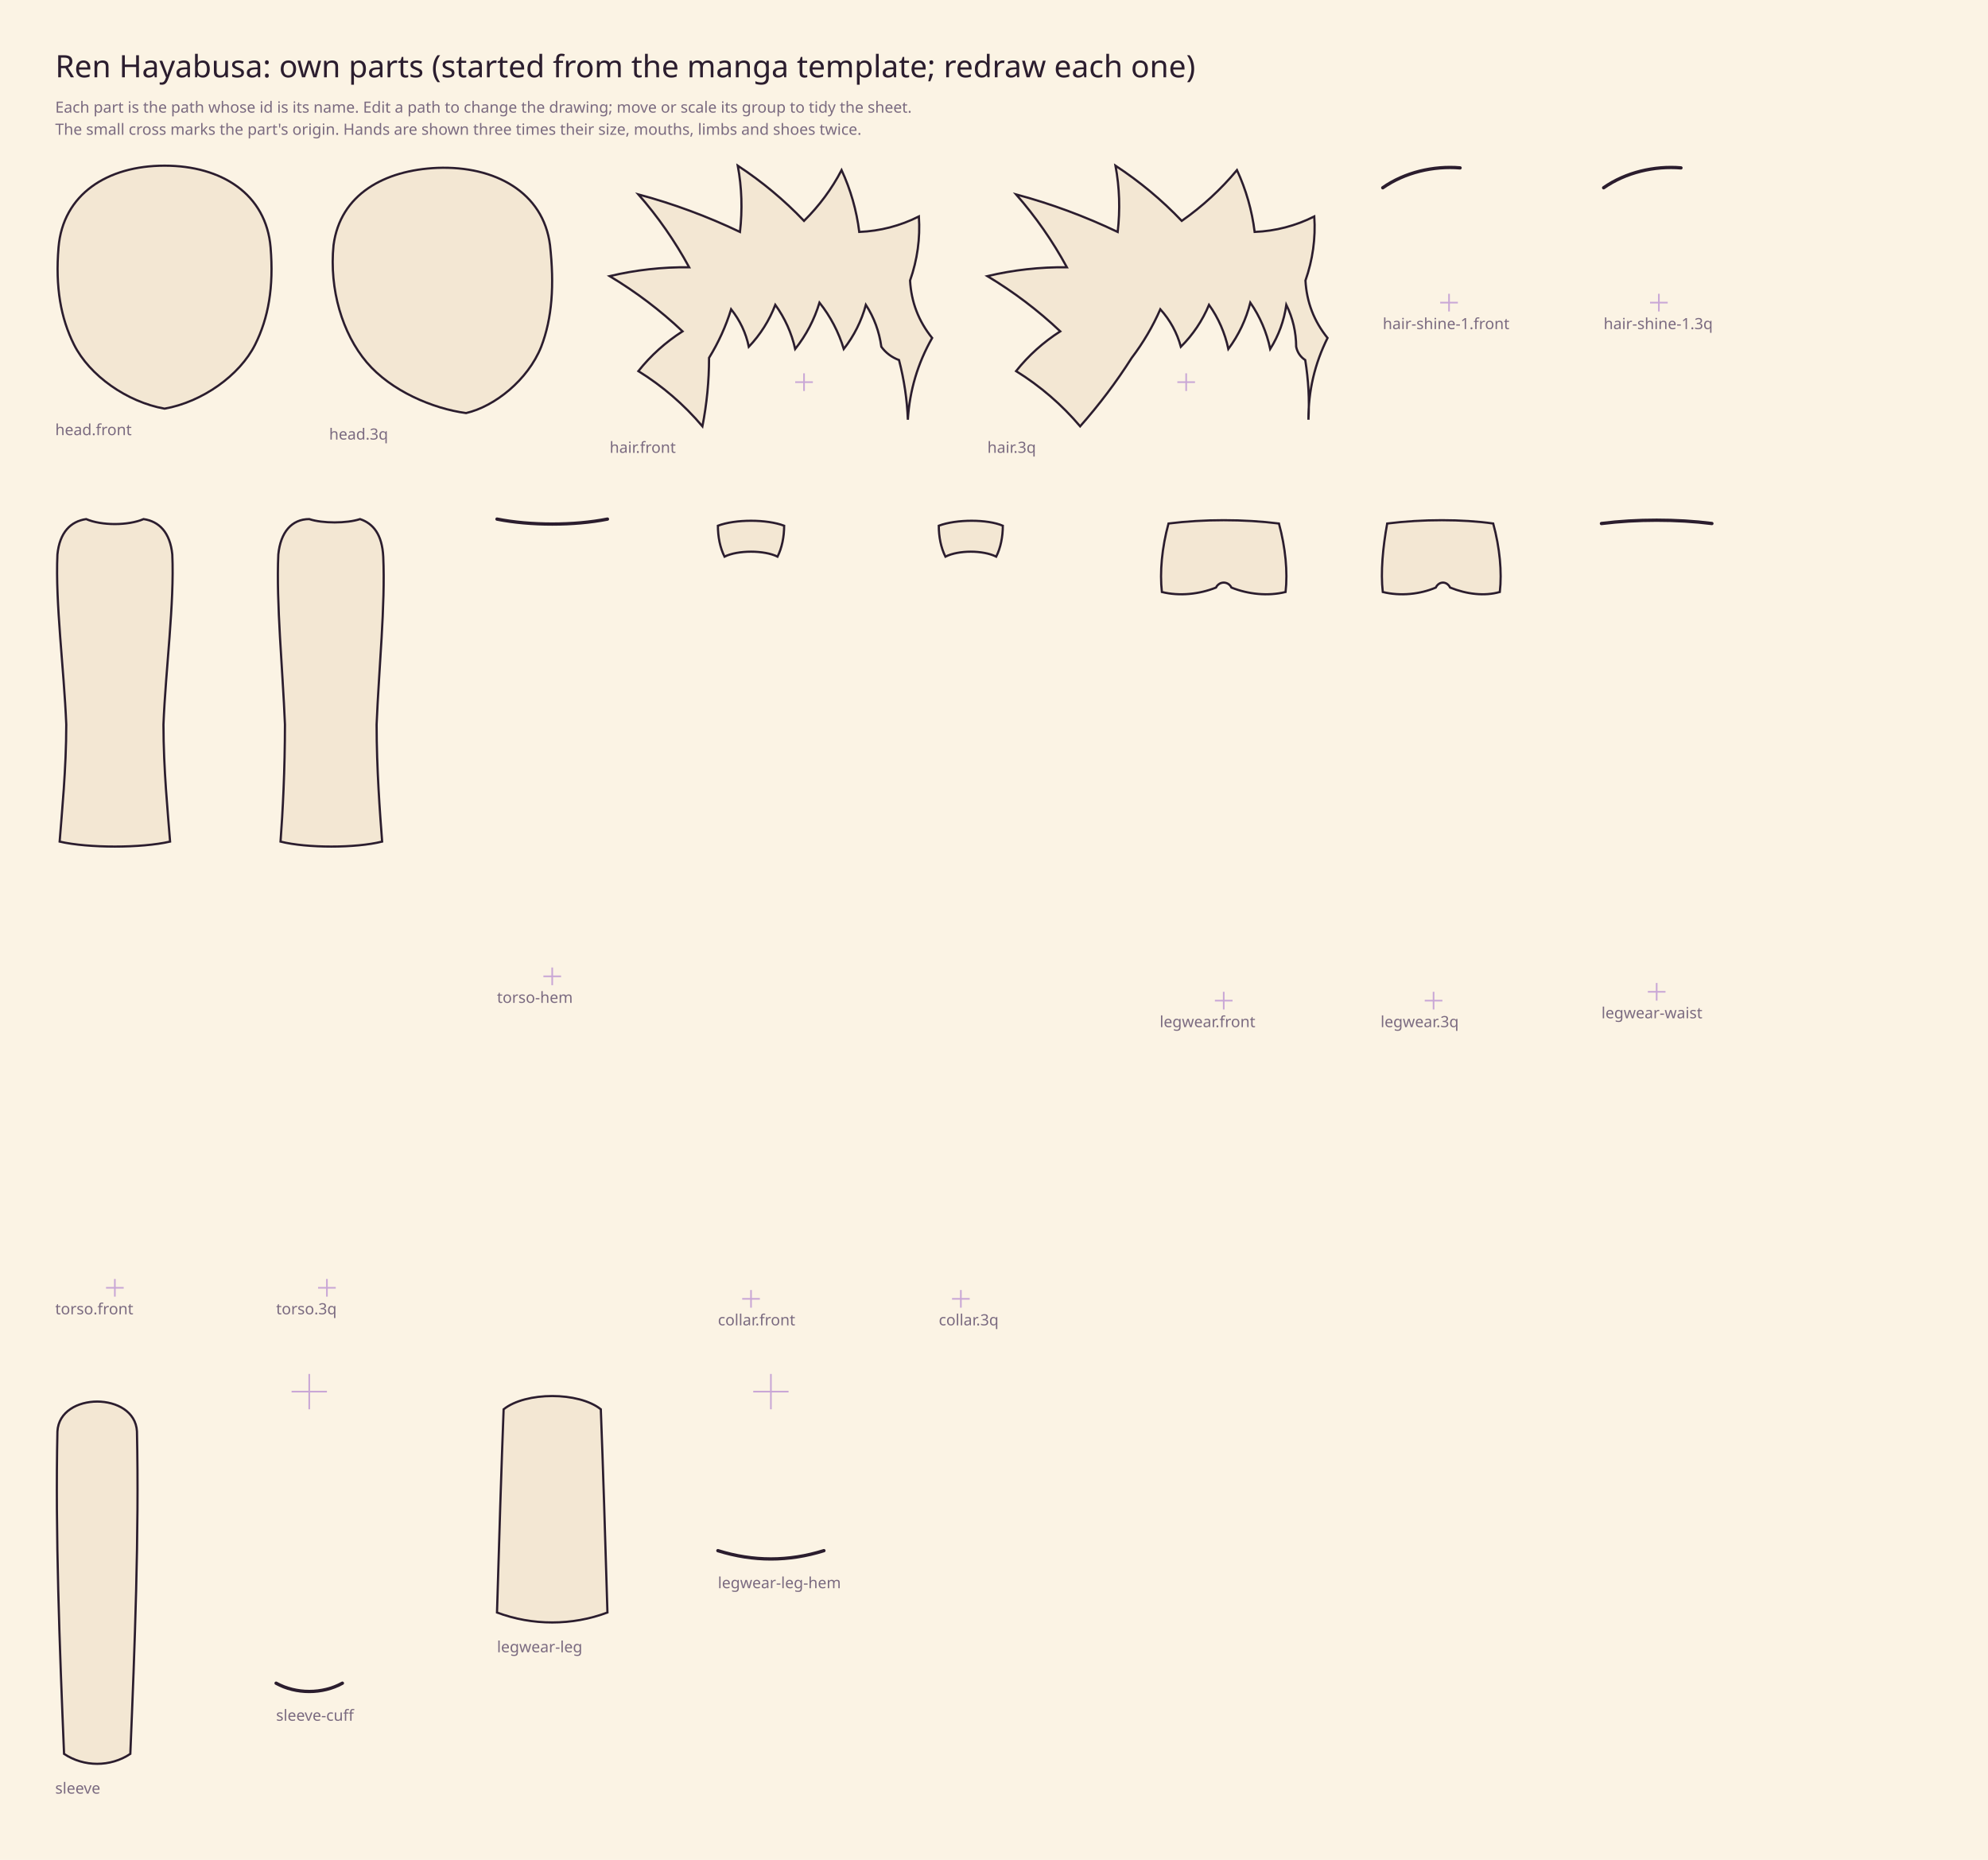
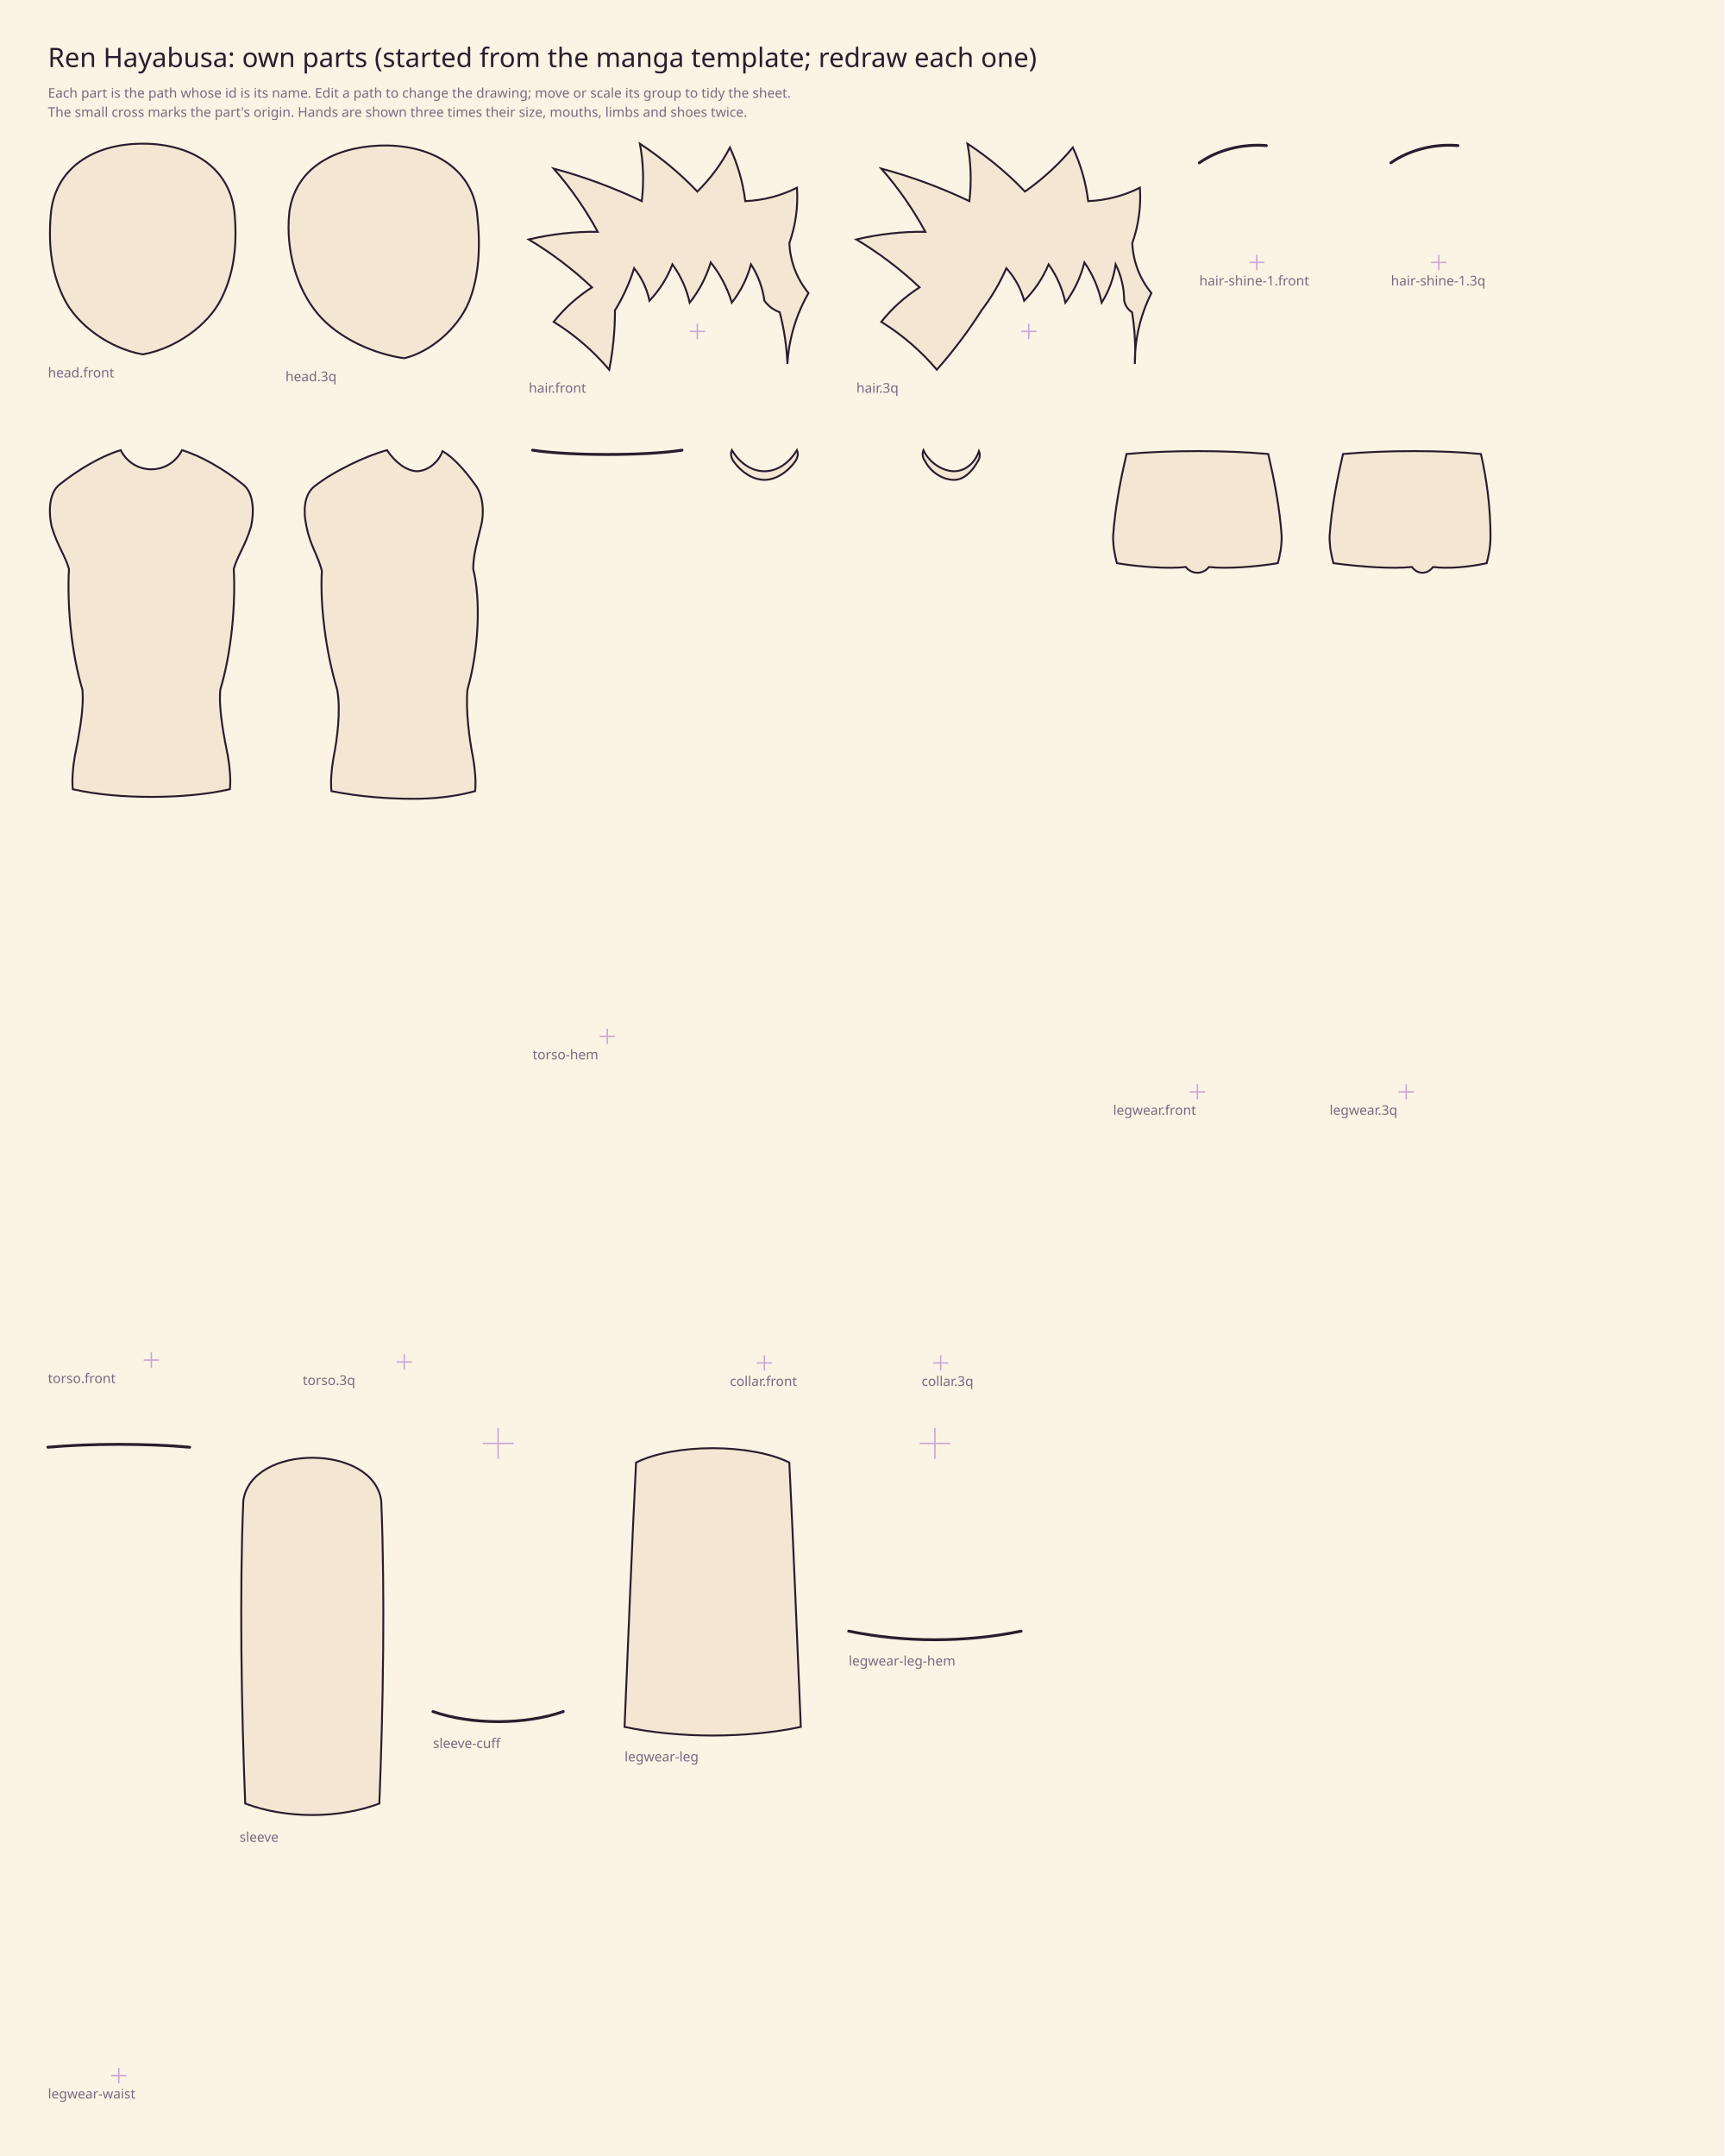
- <svg xmlns="http://www.w3.org/2000/svg" width="1800" height="1684" viewBox="0 0 1800 1684">
+ <svg xmlns="http://www.w3.org/2000/svg" width="1800" height="2251" viewBox="0 0 1800 2251">
  <rect width="100%" height="100%" fill="#fbf3e4" />
  <text x="50" y="70" font-family="sans-serif" font-size="28" fill="#2b1d2e">Ren Hayabusa: own parts (started from the manga template; redraw each one)</text>
  <text x="50" y="102" font-family="sans-serif" font-size="14" fill="#7a6a80">Each part is the path whose id is its name. Edit a path to change the drawing; move or scale its group to tidy the sheet.</text>
  <text x="50" y="122" font-family="sans-serif" font-size="14" fill="#7a6a80">The small cross marks the part's origin. Hands are shown three times their size, mouths, limbs and shoes twice.</text>
  <g transform="translate(149 254) scale(1)">
    <path d="M-8 0 H8 M0 -8 V8" stroke="#c9a7d6" stroke-width="1.5" vector-effect="non-scaling-stroke" />
    <path id="head.front" d="M0 -104 C52 -104 92 -78 96 -30 C99 6 94 34 82 58 C68 86 34 110 0 116 C-34 110 -68 86 -82 58 C-94 34 -99 6 -96 -30 C-92 -78 -52 -104 0 -104 Z" fill="#f3e7d3" stroke="#2b1d2e" stroke-width="2" vector-effect="non-scaling-stroke" />
  </g>
  <text x="50" y="394" font-family="sans-serif" font-size="14" fill="#7a6a80">head.front</text>
  <g transform="translate(402 258) scale(1)">
    <path d="M-8 0 H8 M0 -8 V8" stroke="#c9a7d6" stroke-width="1.5" vector-effect="non-scaling-stroke" />
    <path id="head.3q" d="M-6 -106 C46 -108 90 -84 96 -36 C100 0 98 30 88 56 C76 86 46 110 20 116 C-10 112 -48 96 -70 70 C-92 44 -104 4 -100 -36 C-94 -82 -54 -104 -6 -106 Z" fill="#f3e7d3" stroke="#2b1d2e" stroke-width="2" vector-effect="non-scaling-stroke" />
  </g>
  <text x="298" y="398" font-family="sans-serif" font-size="14" fill="#7a6a80">head.3q</text>
  <g transform="translate(728 346) scale(1)">
    <path d="M-8 0 H8 M0 -8 V8" stroke="#c9a7d6" stroke-width="1.5" vector-effect="non-scaling-stroke" />
    <path id="hair.front" d="M-92 40 C-108.7 20.3 -128.1 3.6 -150 -10 C-138.7 -24.2 -125.3 -36.2 -110 -46 C-130.2 -65.1 -152.2 -81.7 -176 -96 C-152.3 -101.6 -128.3 -104.3 -104 -104 C-116.9 -127.7 -132.2 -149.7 -150 -170 C-118.3 -161.5 -87.6 -150.1 -58 -136 C-55.7 -156.1 -56.3 -176.1 -60 -196 C-38.1 -181.6 -18.1 -165 0 -146 C13.7 -159.6 25.1 -174.9 34 -192 C42.2 -174.2 47.6 -155.5 50 -136 C69 -136.8 87 -141.5 104 -150 C105.3 -130.1 102.6 -110.8 96 -92 C97.1 -72.5 103.7 -55.2 116 -40 C102.9 -17 95.6 7.6 94 34 C93.3 15.7 90.6 -2.3 86 -20 C79.5 -22.4 74.1 -26.4 70 -32 C68.1 -45.7 63.5 -58.4 56 -70 C52 -55.3 45.3 -42 36 -30 C31.3 -45.4 24 -59.4 14 -72 C9.3 -56.6 2 -42.6 -8 -30 C-11.3 -44.6 -17.3 -57.9 -26 -70 C-31.5 -55.7 -39.5 -43.1 -50 -32 C-52.6 -44.6 -58 -55.9 -66 -66 C-70.8 -50.5 -77.5 -35.8 -86 -22 C-86 -1.1 -88 19.5 -92 40 Z" fill="#f3e7d3" stroke="#2b1d2e" stroke-width="2" vector-effect="non-scaling-stroke" />
  </g>
  <text x="552" y="410" font-family="sans-serif" font-size="14" fill="#7a6a80">hair.front</text>
  <g transform="translate(1074 346) scale(1)">
    <path d="M-8 0 H8 M0 -8 V8" stroke="#c9a7d6" stroke-width="1.5" vector-effect="non-scaling-stroke" />
    <path id="hair.3q" d="M-96 40 C-112.7 20.3 -132.1 3.6 -154 -10 C-142.7 -24.2 -129.3 -36.2 -114 -46 C-134.2 -65.1 -156.2 -81.7 -180 -96 C-156.3 -101.6 -132.3 -104.3 -108 -104 C-120.9 -127.7 -136.2 -149.7 -154 -170 C-122.3 -161.5 -91.6 -150.1 -62 -136 C-59.7 -156.1 -60.3 -176.1 -64 -196 C-42.1 -181.6 -22.1 -165 -4 -146 C14.7 -159.1 31.4 -174.5 46 -192 C54.2 -174.2 59.6 -155.5 62 -136 C81 -136.8 99 -141.5 116 -150 C117.3 -130.1 114.6 -110.8 108 -92 C109.1 -72.5 115.7 -55.2 128 -40 C116.4 -16.7 110.6 8 110.7 34 C111.7 15.9 110.7 -2.1 107.8 -20 C103.4 -22.9 100.7 -26.9 99.6 -32 C99.5 -45.3 96.6 -58 90.7 -70 C88.6 -55.6 83.8 -42.3 76.1 -30 C72.9 -45.2 66.9 -59.2 58.1 -72 C54.2 -56.7 47.6 -42.7 38.2 -30 C35.1 -44.5 29.3 -57.9 20.7 -70 C14.7 -55.7 6.2 -43 -4.8 -32 C-8.3 -44.8 -14.5 -56.1 -23.4 -66 C-30.3 -50.3 -38.9 -35.7 -49.3 -22 C-63.2 -0.1 -78.8 20.5 -96 40 Z" fill="#f3e7d3" stroke="#2b1d2e" stroke-width="2" vector-effect="non-scaling-stroke" />
  </g>
  <text x="894" y="410" font-family="sans-serif" font-size="14" fill="#7a6a80">hair.3q</text>
  <g transform="translate(1312 274) scale(1)">
    <path d="M-8 0 H8 M0 -8 V8" stroke="#c9a7d6" stroke-width="1.5" vector-effect="non-scaling-stroke" />
    <path id="hair-shine-1.front" d="M-60 -104 C-40 -118 -14 -124 10 -122" fill="none" stroke="#2b1d2e" stroke-width="3" stroke-linecap="round" vector-effect="non-scaling-stroke" />
  </g>
  <text x="1252" y="298" font-family="sans-serif" font-size="14" fill="#7a6a80">hair-shine-1.front</text>
  <g transform="translate(1502 274) scale(1)">
    <path d="M-8 0 H8 M0 -8 V8" stroke="#c9a7d6" stroke-width="1.5" vector-effect="non-scaling-stroke" />
    <path id="hair-shine-1.3q" d="M-50 -104 C-30 -118 -4 -124 20 -122" fill="none" stroke="#2b1d2e" stroke-width="3" stroke-linecap="round" vector-effect="non-scaling-stroke" />
  </g>
  <text x="1452" y="298" font-family="sans-serif" font-size="14" fill="#7a6a80">hair-shine-1.3q</text>
-   <g transform="translate(104 1166) scale(1)">
+   <g transform="translate(158 1420) scale(1)">
    <path d="M-8 0 H8 M0 -8 V8" stroke="#c9a7d6" stroke-width="1.5" vector-effect="non-scaling-stroke" />
-     <path id="torso.front" d="M-26 -696 C-12 -690 12 -690 26 -696 C40 -694 50 -684 52 -664 C54 -620 46 -560 44 -510 C44 -470 48 -430 50 -404 C24 -398 -24 -398 -50 -404 C-48 -430 -44 -470 -44 -510 C-46 -560 -54 -620 -52 -664 C-50 -684 -40 -694 -26 -696 Z" fill="#f3e7d3" stroke="#2b1d2e" stroke-width="2" vector-effect="non-scaling-stroke" />
+     <path id="torso.front" d="M0 -930 C14 -930 26 -938 32 -950 C52 -944 76 -930 96 -914 C106 -906 108 -888 104 -870 C98 -850 90 -840 86 -826 C88 -790 84 -740 72 -700 C70 -680 76 -650 80 -630 C82 -618 83 -606 82 -596 C56 -590 26 -588 0 -588 C-26 -588 -56 -590 -82 -596 C-83 -606 -82 -618 -80 -630 C-76 -650 -70 -680 -72 -700 C-84 -740 -88 -790 -86 -826 C-90 -840 -98 -850 -104 -870 C-108 -888 -106 -906 -96 -914 C-76 -930 -52 -944 -32 -950 C-26 -938 -14 -930 0 -930 Z" fill="#f3e7d3" stroke="#2b1d2e" stroke-width="2" vector-effect="non-scaling-stroke" />
  </g>
-   <text x="50" y="1190" font-family="sans-serif" font-size="14" fill="#7a6a80">torso.front</text>
-   <g transform="translate(296 1166) scale(1)">
+   <text x="50" y="1444" font-family="sans-serif" font-size="14" fill="#7a6a80">torso.front</text>
+   <g transform="translate(422 1422) scale(1)">
    <path d="M-8 0 H8 M0 -8 V8" stroke="#c9a7d6" stroke-width="1.5" vector-effect="non-scaling-stroke" />
-     <path id="torso.3q" d="M-16 -696 C-4 -692 18 -692 30 -696 C42 -692 50 -682 51 -662 C53 -618 47 -560 45 -510 C45 -470 48 -430 50 -404 C26 -398 -18 -398 -42 -404 C-40 -430 -38 -470 -38 -510 C-40 -560 -46 -620 -44 -664 C-42 -684 -32 -696 -16 -696 Z" fill="#f3e7d3" stroke="#2b1d2e" stroke-width="2" vector-effect="non-scaling-stroke" />
+     <path id="torso.3q" d="M14 -930 C26 -931 36 -940 40 -951 C52 -944 64 -930 74 -916 C82 -906 84 -888 80 -872 C76 -856 72 -842 72 -828 C80 -796 78 -744 66 -702 C64 -680 68 -650 72 -630 C74 -618 75 -606 74 -596 C52 -590 30 -588 10 -588 C-16 -588 -46 -590 -76 -596 C-77 -606 -76 -618 -74 -630 C-70 -650 -66 -680 -70 -702 C-82 -742 -88 -790 -86 -826 C-90 -842 -98 -852 -102 -872 C-106 -890 -104 -906 -94 -914 C-74 -930 -40 -946 -18 -952 C-10 -940 2 -930 14 -930 Z" fill="#f3e7d3" stroke="#2b1d2e" stroke-width="2" vector-effect="non-scaling-stroke" />
  </g>
-   <text x="250" y="1190" font-family="sans-serif" font-size="14" fill="#7a6a80">torso.3q</text>
-   <g transform="translate(500 884) scale(1)">
+   <text x="316" y="1446" font-family="sans-serif" font-size="14" fill="#7a6a80">torso.3q</text>
+   <g transform="translate(634 1082) scale(1)">
    <path d="M-8 0 H8 M0 -8 V8" stroke="#c9a7d6" stroke-width="1.5" vector-effect="non-scaling-stroke" />
-     <path id="torso-hem" d="M-50 -414 C-20 -408 20 -408 50 -414" fill="none" stroke="#2b1d2e" stroke-width="3" stroke-linecap="round" vector-effect="non-scaling-stroke" />
+     <path id="torso-hem" d="M-78 -612 C-40 -606 40 -606 78 -612" fill="none" stroke="#2b1d2e" stroke-width="3" stroke-linecap="round" vector-effect="non-scaling-stroke" />
  </g>
-   <text x="450" y="908" font-family="sans-serif" font-size="14" fill="#7a6a80">torso-hem</text>
-   <g transform="translate(680 1176) scale(1)">
+   <text x="556" y="1106" font-family="sans-serif" font-size="14" fill="#7a6a80">torso-hem</text>
+   <g transform="translate(798 1423) scale(1)">
    <path d="M-8 0 H8 M0 -8 V8" stroke="#c9a7d6" stroke-width="1.5" vector-effect="non-scaling-stroke" />
-     <path id="collar.front" d="M-30 -700 C-14 -706 14 -706 30 -700 C30 -690 28 -680 24 -672 C12 -678 -12 -678 -24 -672 C-28 -680 -30 -690 -30 -700 Z" fill="#f3e7d3" stroke="#2b1d2e" stroke-width="2" vector-effect="non-scaling-stroke" />
+     <path id="collar.front" d="M-34 -953 C-26 -940 -14 -931 0 -931 C14 -931 26 -940 34 -953 C36 -948 34 -944 32 -941 C24 -930 12 -922 0 -922 C-12 -922 -24 -930 -32 -941 C-34 -944 -36 -948 -34 -953 Z" fill="#f3e7d3" stroke="#2b1d2e" stroke-width="2" vector-effect="non-scaling-stroke" />
  </g>
-   <text x="650" y="1200" font-family="sans-serif" font-size="14" fill="#7a6a80">collar.front</text>
-   <g transform="translate(870 1176) scale(1)">
+   <text x="762" y="1447" font-family="sans-serif" font-size="14" fill="#7a6a80">collar.front</text>
+   <g transform="translate(982 1423) scale(1)">
    <path d="M-8 0 H8 M0 -8 V8" stroke="#c9a7d6" stroke-width="1.5" vector-effect="non-scaling-stroke" />
-     <path id="collar.3q" d="M-20 -700 C-4 -706 24 -706 38 -700 C38 -690 36 -680 32 -672 C20 -678 -2 -678 -14 -672 C-18 -680 -20 -690 -20 -700 Z" fill="#f3e7d3" stroke="#2b1d2e" stroke-width="2" vector-effect="non-scaling-stroke" />
+     <path id="collar.3q" d="M-18 -953 C-12 -940 2 -931 14 -931 C26 -931 36 -940 40 -952 C42 -947 40 -943 38 -940 C32 -930 24 -922 14 -922 C2 -922 -10 -930 -16 -941 C-18 -944 -20 -948 -18 -953 Z" fill="#f3e7d3" stroke="#2b1d2e" stroke-width="2" vector-effect="non-scaling-stroke" />
  </g>
-   <text x="850" y="1200" font-family="sans-serif" font-size="14" fill="#7a6a80">collar.3q</text>
-   <g transform="translate(1108 906) scale(1)">
+   <text x="962" y="1447" font-family="sans-serif" font-size="14" fill="#7a6a80">collar.3q</text>
+   <g transform="translate(1250 1140) scale(1)">
    <path d="M-8 0 H8 M0 -8 V8" stroke="#c9a7d6" stroke-width="1.5" vector-effect="non-scaling-stroke" />
-     <path id="legwear.front" d="M-50 -432 C-18 -436 18 -436 50 -432 C56 -410 58 -388 56 -370 C40 -366 22 -368 7 -374 C4 -380 -4 -380 -7 -374 C-22 -368 -40 -366 -56 -370 C-58 -388 -56 -410 -50 -432 Z" fill="#f3e7d3" stroke="#2b1d2e" stroke-width="2" vector-effect="non-scaling-stroke" />
+     <path id="legwear.front" d="M-74 -666 C-30 -670 30 -670 74 -666 C80 -640 86 -610 88 -580 C88 -568 86 -560 84 -552 C60 -548 30 -546 12 -548 C6 -540 -6 -540 -12 -548 C-30 -546 -60 -548 -84 -552 C-86 -560 -88 -568 -88 -580 C-86 -610 -80 -640 -74 -666 Z" fill="#f3e7d3" stroke="#2b1d2e" stroke-width="2" vector-effect="non-scaling-stroke" />
  </g>
-   <text x="1050" y="930" font-family="sans-serif" font-size="14" fill="#7a6a80">legwear.front</text>
-   <g transform="translate(1298 906) scale(1)">
+   <text x="1162" y="1164" font-family="sans-serif" font-size="14" fill="#7a6a80">legwear.front</text>
+   <g transform="translate(1468 1140) scale(1)">
    <path d="M-8 0 H8 M0 -8 V8" stroke="#c9a7d6" stroke-width="1.5" vector-effect="non-scaling-stroke" />
-     <path id="legwear.3q" d="M-42 -432 C-10 -436 26 -436 54 -432 C60 -410 62 -388 60 -370 C46 -366 30 -368 15 -374 C12 -380 5 -380 2 -374 C-12 -368 -30 -366 -46 -370 C-48 -388 -46 -410 -42 -432 Z" fill="#f3e7d3" stroke="#2b1d2e" stroke-width="2" vector-effect="non-scaling-stroke" />
+     <path id="legwear.3q" d="M-66 -666 C-22 -670 38 -670 78 -666 C84 -640 88 -610 88 -580 C88 -568 86 -560 84 -552 C66 -548 44 -546 28 -548 C22 -540 12 -540 6 -548 C-14 -546 -46 -548 -76 -552 C-78 -560 -80 -568 -80 -580 C-78 -610 -72 -640 -66 -666 Z" fill="#f3e7d3" stroke="#2b1d2e" stroke-width="2" vector-effect="non-scaling-stroke" />
  </g>
-   <text x="1250" y="930" font-family="sans-serif" font-size="14" fill="#7a6a80">legwear.3q</text>
-   <g transform="translate(1500 898) scale(1)">
+   <text x="1388" y="1164" font-family="sans-serif" font-size="14" fill="#7a6a80">legwear.3q</text>
+   <g transform="translate(124 2167) scale(1)">
    <path d="M-8 0 H8 M0 -8 V8" stroke="#c9a7d6" stroke-width="1.5" vector-effect="non-scaling-stroke" />
-     <path id="legwear-waist" d="M-50 -424 C-18 -428 18 -428 50 -424" fill="none" stroke="#2b1d2e" stroke-width="3" stroke-linecap="round" vector-effect="non-scaling-stroke" />
+     <path id="legwear-waist" d="M-74 -656 C-30 -660 30 -660 74 -656" fill="none" stroke="#2b1d2e" stroke-width="3" stroke-linecap="round" vector-effect="non-scaling-stroke" />
  </g>
-   <text x="1450" y="922" font-family="sans-serif" font-size="14" fill="#7a6a80">legwear-waist</text>
-   <g transform="translate(88 1308) scale(2)">
+   <text x="50" y="2191" font-family="sans-serif" font-size="14" fill="#7a6a80">legwear-waist</text>
+   <g transform="translate(326 1583) scale(2)">
    <path d="M-8 0 H8 M0 -8 V8" stroke="#c9a7d6" stroke-width="1.5" vector-effect="non-scaling-stroke" />
-     <path id="sleeve" d="M-18 -6 C-19 40 -17 92 -15 140 C-6 146 6 146 15 140 C17 92 19 40 18 -6 C17 -24 -17 -24 -18 -6 Z" fill="#f3e7d3" stroke="#2b1d2e" stroke-width="2" vector-effect="non-scaling-stroke" />
+     <path id="sleeve" d="M-36 -8 C-38 40 -37 100 -35 150 C-14 158 14 158 35 150 C37 100 38 40 36 -8 C32 -38 -32 -38 -36 -8 Z" fill="#f3e7d3" stroke="#2b1d2e" stroke-width="2" vector-effect="non-scaling-stroke" />
  </g>
-   <text x="50" y="1624" font-family="sans-serif" font-size="14" fill="#7a6a80">sleeve</text>
-   <g transform="translate(280 1260) scale(2)">
+   <text x="250" y="1923" font-family="sans-serif" font-size="14" fill="#7a6a80">sleeve</text>
+   <g transform="translate(520 1507) scale(2)">
    <path d="M-8 0 H8 M0 -8 V8" stroke="#c9a7d6" stroke-width="1.5" vector-effect="non-scaling-stroke" />
-     <path id="sleeve-cuff" d="M-15 132 C-6 137 6 137 15 132" fill="none" stroke="#2b1d2e" stroke-width="3" stroke-linecap="round" vector-effect="non-scaling-stroke" />
+     <path id="sleeve-cuff" d="M-34 140 C-14 147 14 147 34 140" fill="none" stroke="#2b1d2e" stroke-width="3" stroke-linecap="round" vector-effect="non-scaling-stroke" />
  </g>
-   <text x="250" y="1558" font-family="sans-serif" font-size="14" fill="#7a6a80">sleeve-cuff</text>
-   <g transform="translate(500 1304) scale(2)">
+   <text x="452" y="1825" font-family="sans-serif" font-size="14" fill="#7a6a80">sleeve-cuff</text>
+   <g transform="translate(744 1587) scale(2)">
    <path d="M-8 0 H8 M0 -8 V8" stroke="#c9a7d6" stroke-width="1.5" vector-effect="non-scaling-stroke" />
-     <path id="legwear-leg" d="M-22 -14 C-23 12 -24 44 -25 78 C-9 84 9 84 25 78 C24 44 23 12 22 -14 C12 -22 -12 -22 -22 -14 Z" fill="#f3e7d3" stroke="#2b1d2e" stroke-width="2" vector-effect="non-scaling-stroke" />
+     <path id="legwear-leg" d="M-40 -30 C-42 10 -44 60 -46 108 C-18 114 18 114 46 108 C44 60 42 10 40 -30 C20 -40 -20 -40 -40 -30 Z" fill="#f3e7d3" stroke="#2b1d2e" stroke-width="2" vector-effect="non-scaling-stroke" />
  </g>
-   <text x="450" y="1496" font-family="sans-serif" font-size="14" fill="#7a6a80">legwear-leg</text>
-   <g transform="translate(698 1260) scale(2)">
+   <text x="652" y="1839" font-family="sans-serif" font-size="14" fill="#7a6a80">legwear-leg</text>
+   <g transform="translate(976 1507) scale(2)">
    <path d="M-8 0 H8 M0 -8 V8" stroke="#c9a7d6" stroke-width="1.5" vector-effect="non-scaling-stroke" />
-     <path id="legwear-leg-hem" d="M-24 72 C-8 77 8 77 24 72" fill="none" stroke="#2b1d2e" stroke-width="3" stroke-linecap="round" vector-effect="non-scaling-stroke" />
+     <path id="legwear-leg-hem" d="M-45 98 C-16 104 16 104 45 98" fill="none" stroke="#2b1d2e" stroke-width="3" stroke-linecap="round" vector-effect="non-scaling-stroke" />
  </g>
-   <text x="650" y="1438" font-family="sans-serif" font-size="14" fill="#7a6a80">legwear-leg-hem</text>
+   <text x="886" y="1739" font-family="sans-serif" font-size="14" fill="#7a6a80">legwear-leg-hem</text>
</svg>
